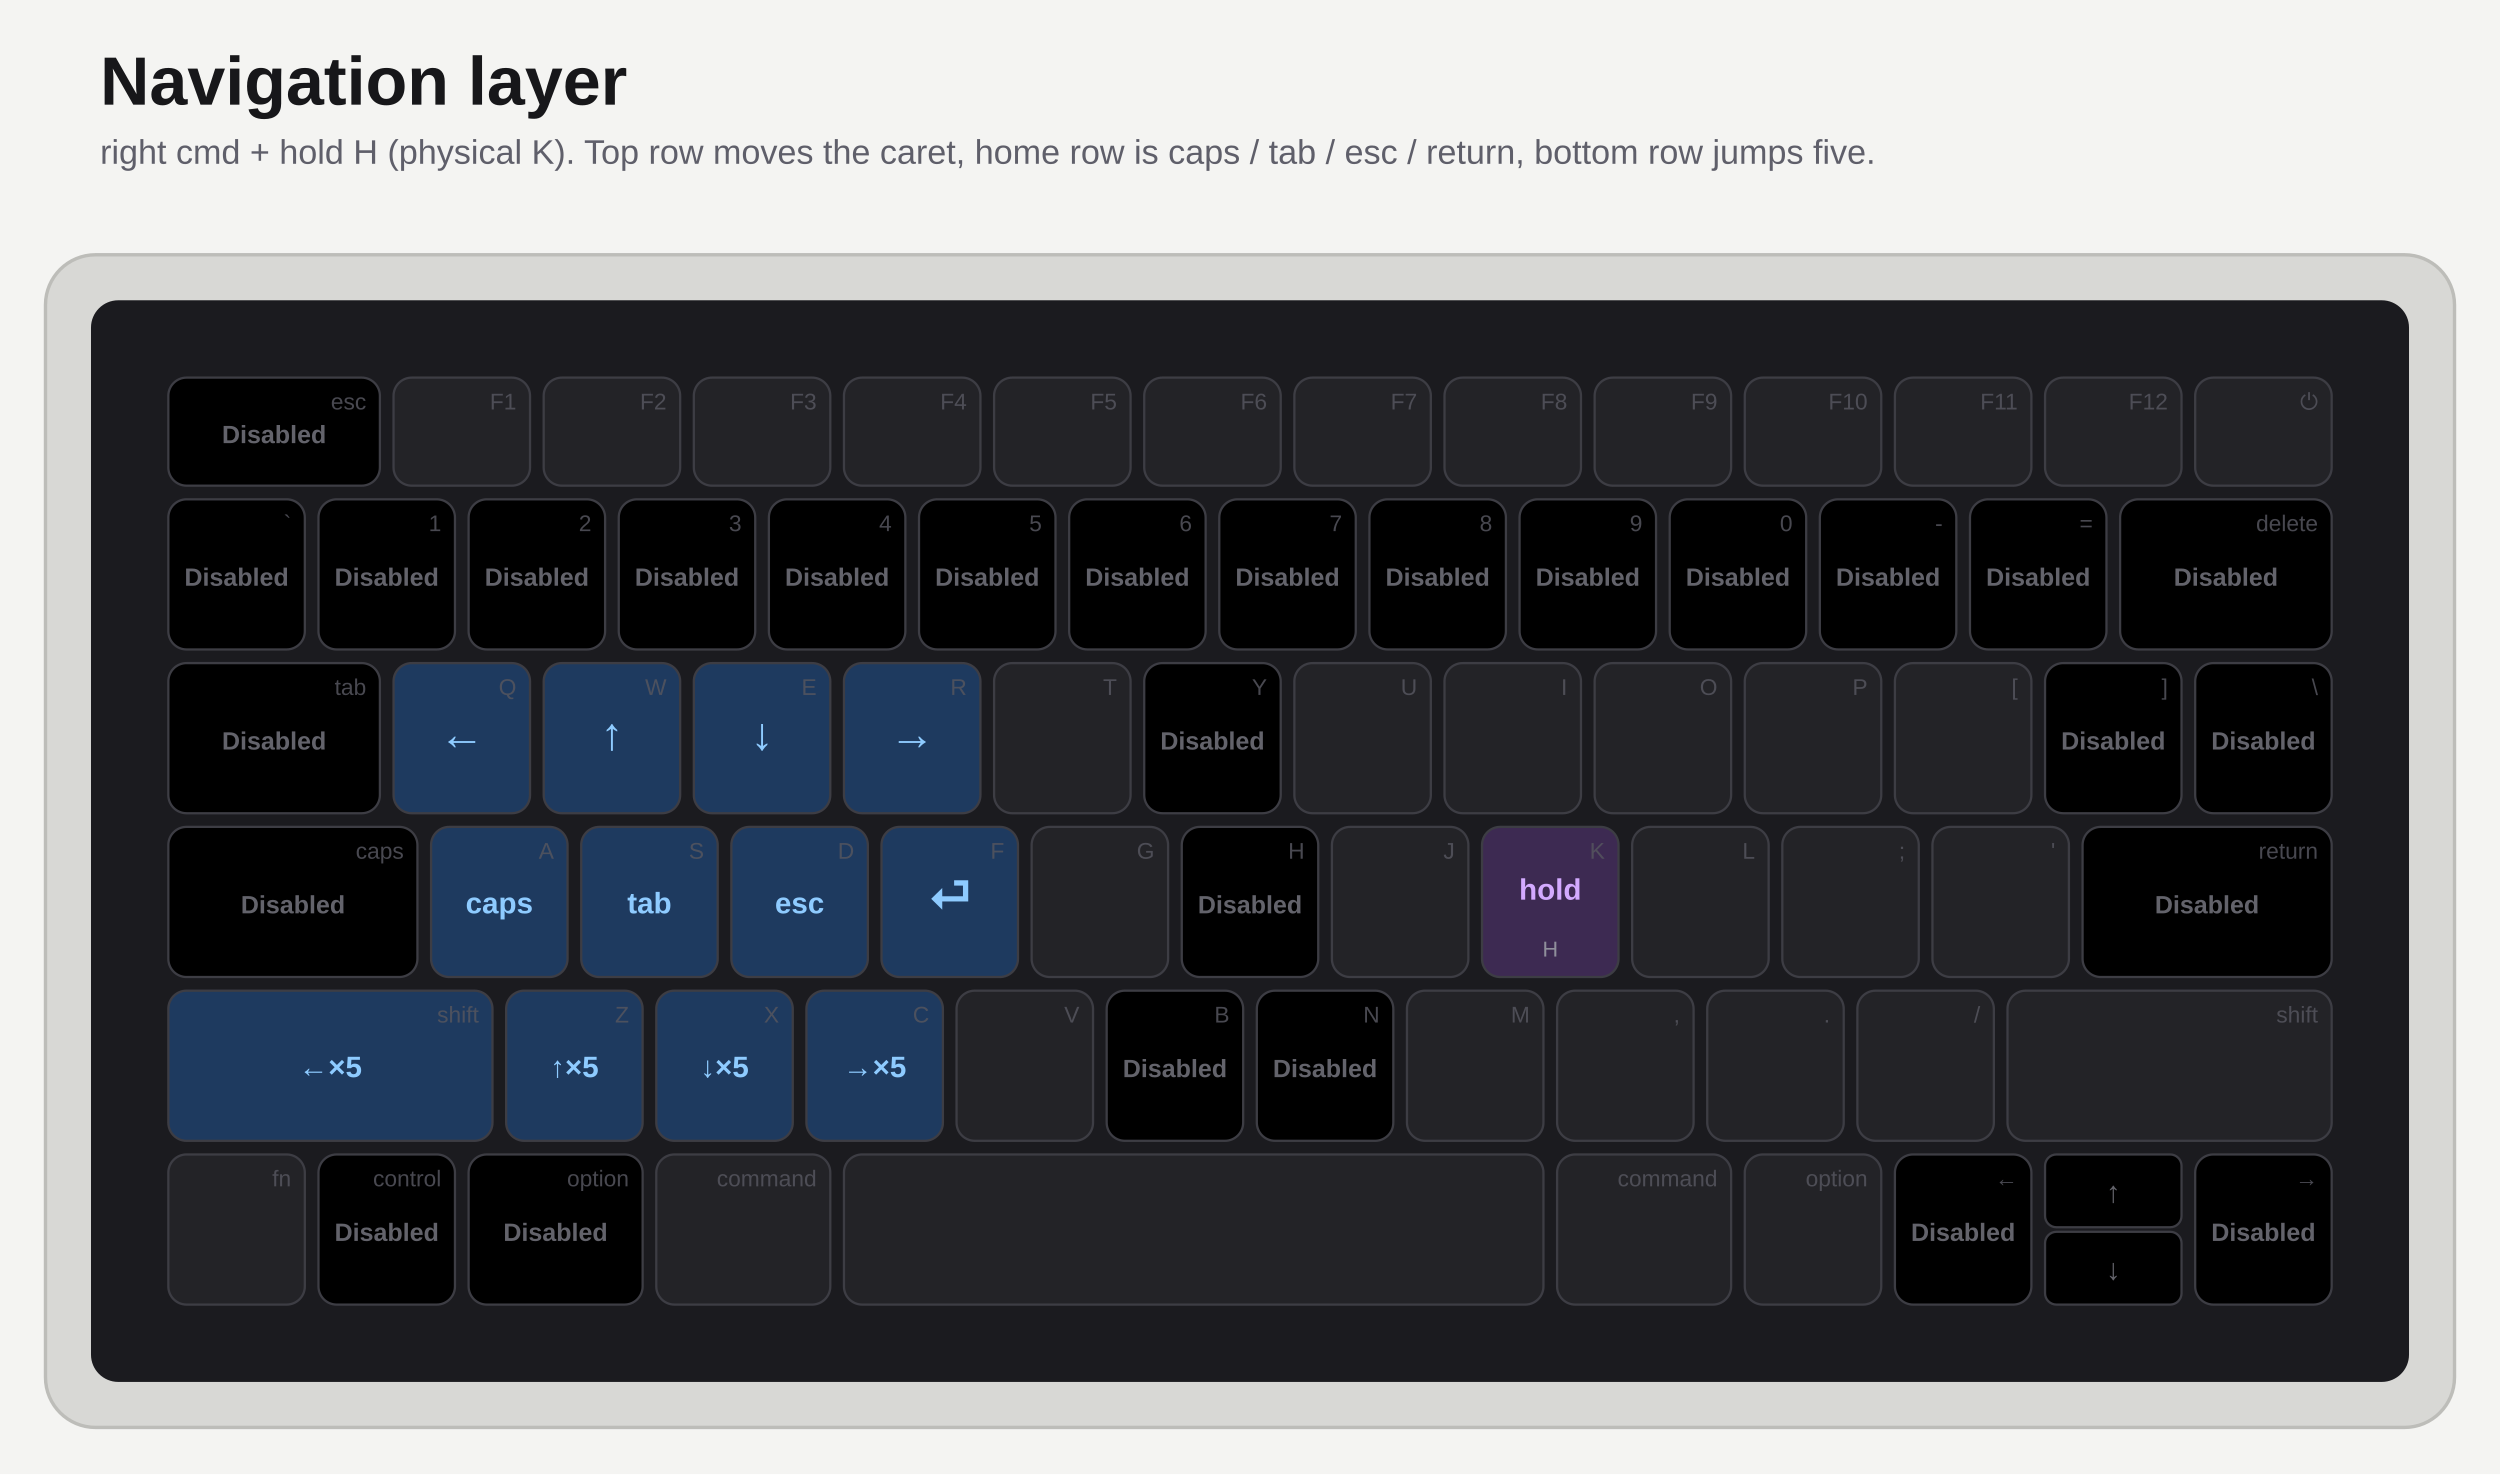
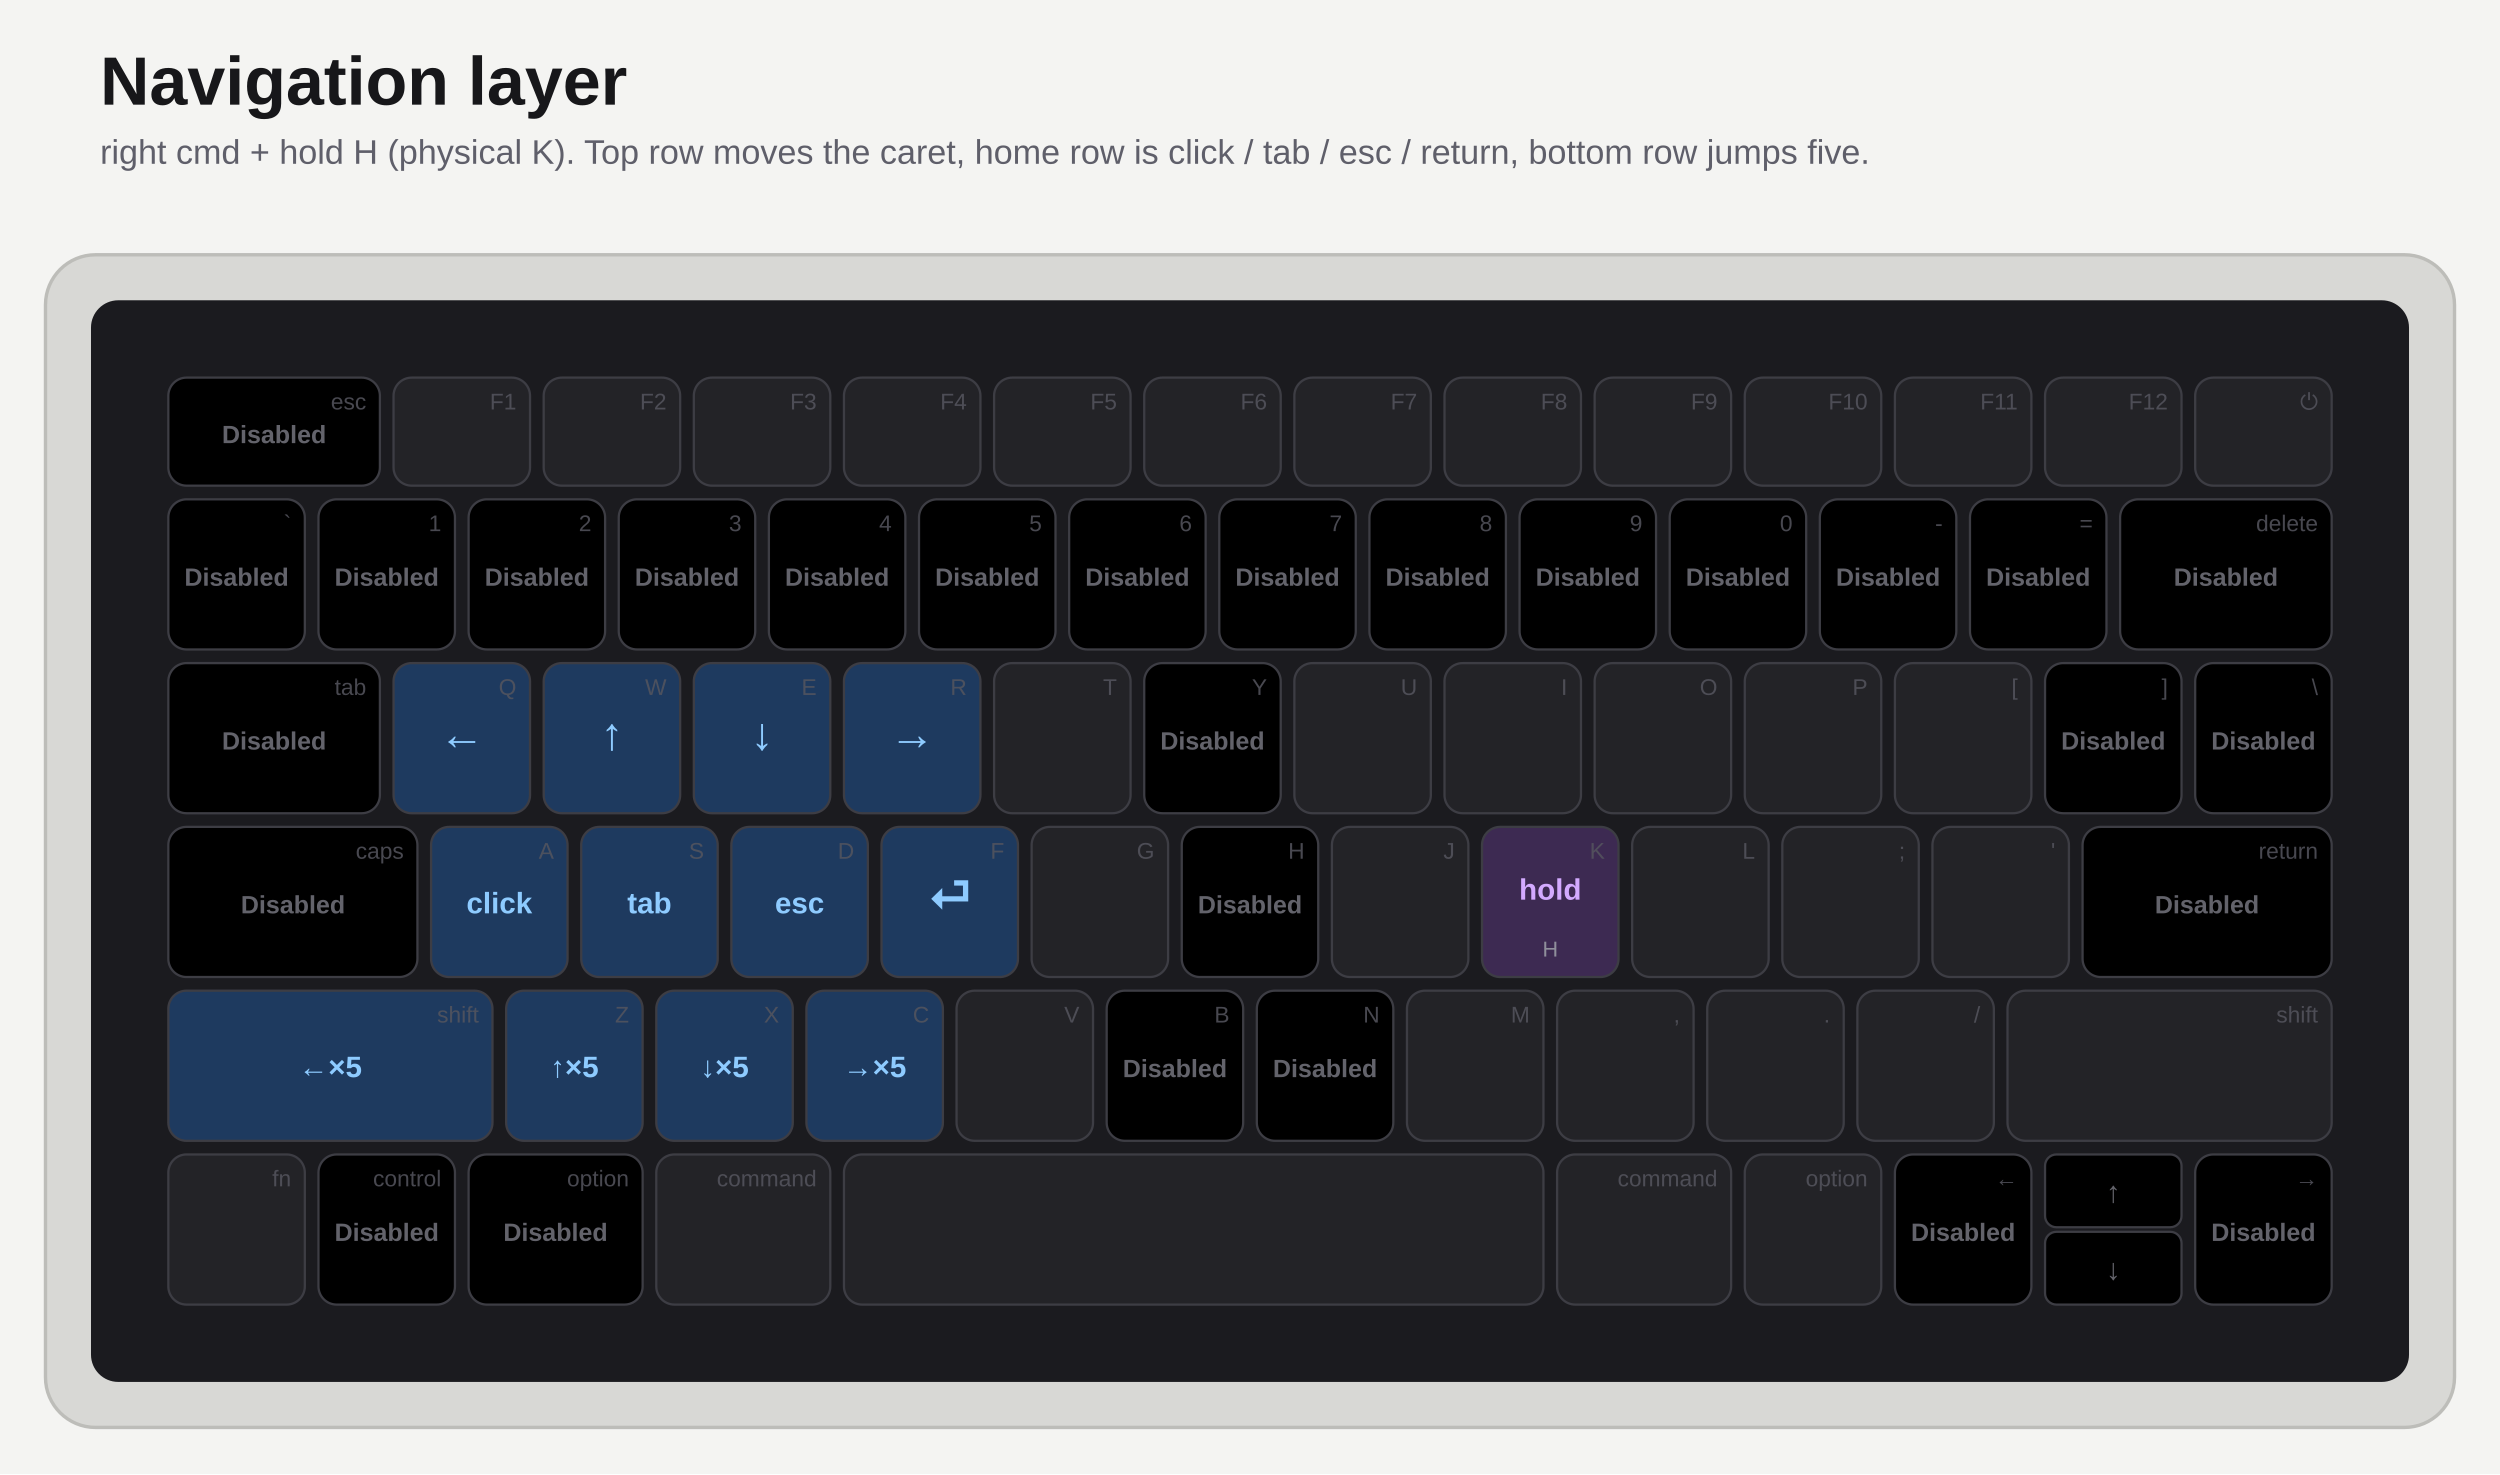
<svg xmlns="http://www.w3.org/2000/svg" width="1099" height="648" viewBox="0 0 1099 648" role="img" aria-label="Navigation layer layer of the splitmac">
  <rect width="1099" height="648" fill="#f4f4f2" />
  <text x="44.0" y="46.0" fill="#17171a" font-size="30" font-weight="700" text-anchor="start" opacity="1.0" font-family="-apple-system, BlinkMacSystemFont, 'SF Pro Text', 'Helvetica Neue', Arial, sans-serif">Navigation layer</text>
-   <text x="44.0" y="72.0" fill="#5f5f6a" font-size="15" font-weight="400" text-anchor="start" opacity="1.0" font-family="-apple-system, BlinkMacSystemFont, 'SF Pro Text', 'Helvetica Neue', Arial, sans-serif">right cmd + hold H (physical K). Top row moves the caret, home row is caps / tab / esc / return, bottom row jumps five.</text>
+   <text x="44.0" y="72.0" fill="#5f5f6a" font-size="15" font-weight="400" text-anchor="start" opacity="1.0" font-family="-apple-system, BlinkMacSystemFont, 'SF Pro Text', 'Helvetica Neue', Arial, sans-serif">right cmd + hold H (physical K). Top row moves the caret, home row is click / tab / esc / return, bottom row jumps five.</text>
  <rect x="20.0" y="112.0" width="1059.0" height="515.5" rx="22" fill="#d8d8d5" stroke="#bdbdb9" stroke-width="1.5" />
  <rect x="40.0" y="132.0" width="1019.0" height="475.5" rx="12" fill="#1b1b1f" />
  <rect x="74.0" y="166.0" width="93.0" height="47.5" rx="8" fill="#000000" stroke="#3d3d44" stroke-width="1" />
  <text x="161.0" y="180.0" fill="#55555e" font-size="10" font-weight="500" text-anchor="end" opacity="0.85" font-family="-apple-system, BlinkMacSystemFont, 'SF Pro Text', 'Helvetica Neue', Arial, sans-serif">esc</text>
  <text x="120.5" y="194.8" fill="#63636b" font-size="11" font-weight="600" text-anchor="middle" opacity="1.0" font-family="-apple-system, BlinkMacSystemFont, 'SF Pro Text', 'Helvetica Neue', Arial, sans-serif">Disabled</text>
  <rect x="173.0" y="166.0" width="60.0" height="47.5" rx="8" fill="#232327" stroke="#3d3d44" stroke-width="1" />
  <text x="227.0" y="180.0" fill="#55555e" font-size="10" font-weight="500" text-anchor="end" opacity="0.85" font-family="-apple-system, BlinkMacSystemFont, 'SF Pro Text', 'Helvetica Neue', Arial, sans-serif">F1</text>
  <rect x="239.0" y="166.0" width="60.0" height="47.5" rx="8" fill="#232327" stroke="#3d3d44" stroke-width="1" />
  <text x="293.0" y="180.0" fill="#55555e" font-size="10" font-weight="500" text-anchor="end" opacity="0.85" font-family="-apple-system, BlinkMacSystemFont, 'SF Pro Text', 'Helvetica Neue', Arial, sans-serif">F2</text>
  <rect x="305.0" y="166.0" width="60.0" height="47.5" rx="8" fill="#232327" stroke="#3d3d44" stroke-width="1" />
  <text x="359.0" y="180.0" fill="#55555e" font-size="10" font-weight="500" text-anchor="end" opacity="0.85" font-family="-apple-system, BlinkMacSystemFont, 'SF Pro Text', 'Helvetica Neue', Arial, sans-serif">F3</text>
  <rect x="371.0" y="166.0" width="60.0" height="47.5" rx="8" fill="#232327" stroke="#3d3d44" stroke-width="1" />
  <text x="425.0" y="180.0" fill="#55555e" font-size="10" font-weight="500" text-anchor="end" opacity="0.85" font-family="-apple-system, BlinkMacSystemFont, 'SF Pro Text', 'Helvetica Neue', Arial, sans-serif">F4</text>
  <rect x="437.0" y="166.0" width="60.0" height="47.5" rx="8" fill="#232327" stroke="#3d3d44" stroke-width="1" />
  <text x="491.0" y="180.0" fill="#55555e" font-size="10" font-weight="500" text-anchor="end" opacity="0.85" font-family="-apple-system, BlinkMacSystemFont, 'SF Pro Text', 'Helvetica Neue', Arial, sans-serif">F5</text>
  <rect x="503.0" y="166.0" width="60.0" height="47.5" rx="8" fill="#232327" stroke="#3d3d44" stroke-width="1" />
  <text x="557.0" y="180.0" fill="#55555e" font-size="10" font-weight="500" text-anchor="end" opacity="0.85" font-family="-apple-system, BlinkMacSystemFont, 'SF Pro Text', 'Helvetica Neue', Arial, sans-serif">F6</text>
  <rect x="569.0" y="166.0" width="60.0" height="47.5" rx="8" fill="#232327" stroke="#3d3d44" stroke-width="1" />
  <text x="623.0" y="180.0" fill="#55555e" font-size="10" font-weight="500" text-anchor="end" opacity="0.85" font-family="-apple-system, BlinkMacSystemFont, 'SF Pro Text', 'Helvetica Neue', Arial, sans-serif">F7</text>
  <rect x="635.0" y="166.0" width="60.0" height="47.5" rx="8" fill="#232327" stroke="#3d3d44" stroke-width="1" />
  <text x="689.0" y="180.0" fill="#55555e" font-size="10" font-weight="500" text-anchor="end" opacity="0.85" font-family="-apple-system, BlinkMacSystemFont, 'SF Pro Text', 'Helvetica Neue', Arial, sans-serif">F8</text>
  <rect x="701.0" y="166.0" width="60.0" height="47.5" rx="8" fill="#232327" stroke="#3d3d44" stroke-width="1" />
  <text x="755.0" y="180.0" fill="#55555e" font-size="10" font-weight="500" text-anchor="end" opacity="0.85" font-family="-apple-system, BlinkMacSystemFont, 'SF Pro Text', 'Helvetica Neue', Arial, sans-serif">F9</text>
  <rect x="767.0" y="166.0" width="60.0" height="47.5" rx="8" fill="#232327" stroke="#3d3d44" stroke-width="1" />
  <text x="821.0" y="180.0" fill="#55555e" font-size="10" font-weight="500" text-anchor="end" opacity="0.85" font-family="-apple-system, BlinkMacSystemFont, 'SF Pro Text', 'Helvetica Neue', Arial, sans-serif">F10</text>
  <rect x="833.0" y="166.0" width="60.0" height="47.5" rx="8" fill="#232327" stroke="#3d3d44" stroke-width="1" />
  <text x="887.0" y="180.0" fill="#55555e" font-size="10" font-weight="500" text-anchor="end" opacity="0.85" font-family="-apple-system, BlinkMacSystemFont, 'SF Pro Text', 'Helvetica Neue', Arial, sans-serif">F11</text>
  <rect x="899.0" y="166.0" width="60.0" height="47.5" rx="8" fill="#232327" stroke="#3d3d44" stroke-width="1" />
  <text x="953.0" y="180.0" fill="#55555e" font-size="10" font-weight="500" text-anchor="end" opacity="0.85" font-family="-apple-system, BlinkMacSystemFont, 'SF Pro Text', 'Helvetica Neue', Arial, sans-serif">F12</text>
  <rect x="965.0" y="166.0" width="60.0" height="47.5" rx="8" fill="#232327" stroke="#3d3d44" stroke-width="1" />
  <text x="1019.0" y="180.0" fill="#55555e" font-size="10" font-weight="500" text-anchor="end" opacity="0.85" font-family="-apple-system, BlinkMacSystemFont, 'SF Pro Text', 'Helvetica Neue', Arial, sans-serif">⏻</text>
  <rect x="74.0" y="219.5" width="60.0" height="66.0" rx="8" fill="#000000" stroke="#3d3d44" stroke-width="1" />
  <text x="128.0" y="233.5" fill="#55555e" font-size="10" font-weight="500" text-anchor="end" opacity="0.85" font-family="-apple-system, BlinkMacSystemFont, 'SF Pro Text', 'Helvetica Neue', Arial, sans-serif">`</text>
  <text x="104.0" y="257.5" fill="#63636b" font-size="11" font-weight="600" text-anchor="middle" opacity="1.0" font-family="-apple-system, BlinkMacSystemFont, 'SF Pro Text', 'Helvetica Neue', Arial, sans-serif">Disabled</text>
  <rect x="140.0" y="219.5" width="60.0" height="66.0" rx="8" fill="#000000" stroke="#3d3d44" stroke-width="1" />
  <text x="194.0" y="233.5" fill="#55555e" font-size="10" font-weight="500" text-anchor="end" opacity="0.85" font-family="-apple-system, BlinkMacSystemFont, 'SF Pro Text', 'Helvetica Neue', Arial, sans-serif">1</text>
  <text x="170.0" y="257.5" fill="#63636b" font-size="11" font-weight="600" text-anchor="middle" opacity="1.0" font-family="-apple-system, BlinkMacSystemFont, 'SF Pro Text', 'Helvetica Neue', Arial, sans-serif">Disabled</text>
  <rect x="206.0" y="219.5" width="60.0" height="66.0" rx="8" fill="#000000" stroke="#3d3d44" stroke-width="1" />
  <text x="260.0" y="233.5" fill="#55555e" font-size="10" font-weight="500" text-anchor="end" opacity="0.85" font-family="-apple-system, BlinkMacSystemFont, 'SF Pro Text', 'Helvetica Neue', Arial, sans-serif">2</text>
  <text x="236.0" y="257.5" fill="#63636b" font-size="11" font-weight="600" text-anchor="middle" opacity="1.0" font-family="-apple-system, BlinkMacSystemFont, 'SF Pro Text', 'Helvetica Neue', Arial, sans-serif">Disabled</text>
  <rect x="272.0" y="219.5" width="60.0" height="66.0" rx="8" fill="#000000" stroke="#3d3d44" stroke-width="1" />
  <text x="326.0" y="233.5" fill="#55555e" font-size="10" font-weight="500" text-anchor="end" opacity="0.85" font-family="-apple-system, BlinkMacSystemFont, 'SF Pro Text', 'Helvetica Neue', Arial, sans-serif">3</text>
  <text x="302.0" y="257.5" fill="#63636b" font-size="11" font-weight="600" text-anchor="middle" opacity="1.0" font-family="-apple-system, BlinkMacSystemFont, 'SF Pro Text', 'Helvetica Neue', Arial, sans-serif">Disabled</text>
  <rect x="338.0" y="219.5" width="60.0" height="66.0" rx="8" fill="#000000" stroke="#3d3d44" stroke-width="1" />
  <text x="392.0" y="233.5" fill="#55555e" font-size="10" font-weight="500" text-anchor="end" opacity="0.85" font-family="-apple-system, BlinkMacSystemFont, 'SF Pro Text', 'Helvetica Neue', Arial, sans-serif">4</text>
  <text x="368.0" y="257.5" fill="#63636b" font-size="11" font-weight="600" text-anchor="middle" opacity="1.0" font-family="-apple-system, BlinkMacSystemFont, 'SF Pro Text', 'Helvetica Neue', Arial, sans-serif">Disabled</text>
  <rect x="404.0" y="219.5" width="60.0" height="66.0" rx="8" fill="#000000" stroke="#3d3d44" stroke-width="1" />
  <text x="458.0" y="233.5" fill="#55555e" font-size="10" font-weight="500" text-anchor="end" opacity="0.85" font-family="-apple-system, BlinkMacSystemFont, 'SF Pro Text', 'Helvetica Neue', Arial, sans-serif">5</text>
  <text x="434.0" y="257.5" fill="#63636b" font-size="11" font-weight="600" text-anchor="middle" opacity="1.0" font-family="-apple-system, BlinkMacSystemFont, 'SF Pro Text', 'Helvetica Neue', Arial, sans-serif">Disabled</text>
  <rect x="470.0" y="219.5" width="60.0" height="66.0" rx="8" fill="#000000" stroke="#3d3d44" stroke-width="1" />
  <text x="524.0" y="233.5" fill="#55555e" font-size="10" font-weight="500" text-anchor="end" opacity="0.85" font-family="-apple-system, BlinkMacSystemFont, 'SF Pro Text', 'Helvetica Neue', Arial, sans-serif">6</text>
  <text x="500.0" y="257.5" fill="#63636b" font-size="11" font-weight="600" text-anchor="middle" opacity="1.0" font-family="-apple-system, BlinkMacSystemFont, 'SF Pro Text', 'Helvetica Neue', Arial, sans-serif">Disabled</text>
  <rect x="536.0" y="219.5" width="60.0" height="66.0" rx="8" fill="#000000" stroke="#3d3d44" stroke-width="1" />
  <text x="590.0" y="233.5" fill="#55555e" font-size="10" font-weight="500" text-anchor="end" opacity="0.85" font-family="-apple-system, BlinkMacSystemFont, 'SF Pro Text', 'Helvetica Neue', Arial, sans-serif">7</text>
  <text x="566.0" y="257.5" fill="#63636b" font-size="11" font-weight="600" text-anchor="middle" opacity="1.0" font-family="-apple-system, BlinkMacSystemFont, 'SF Pro Text', 'Helvetica Neue', Arial, sans-serif">Disabled</text>
  <rect x="602.0" y="219.5" width="60.0" height="66.0" rx="8" fill="#000000" stroke="#3d3d44" stroke-width="1" />
  <text x="656.0" y="233.5" fill="#55555e" font-size="10" font-weight="500" text-anchor="end" opacity="0.85" font-family="-apple-system, BlinkMacSystemFont, 'SF Pro Text', 'Helvetica Neue', Arial, sans-serif">8</text>
  <text x="632.0" y="257.5" fill="#63636b" font-size="11" font-weight="600" text-anchor="middle" opacity="1.0" font-family="-apple-system, BlinkMacSystemFont, 'SF Pro Text', 'Helvetica Neue', Arial, sans-serif">Disabled</text>
  <rect x="668.0" y="219.5" width="60.0" height="66.0" rx="8" fill="#000000" stroke="#3d3d44" stroke-width="1" />
  <text x="722.0" y="233.5" fill="#55555e" font-size="10" font-weight="500" text-anchor="end" opacity="0.85" font-family="-apple-system, BlinkMacSystemFont, 'SF Pro Text', 'Helvetica Neue', Arial, sans-serif">9</text>
  <text x="698.0" y="257.5" fill="#63636b" font-size="11" font-weight="600" text-anchor="middle" opacity="1.0" font-family="-apple-system, BlinkMacSystemFont, 'SF Pro Text', 'Helvetica Neue', Arial, sans-serif">Disabled</text>
  <rect x="734.0" y="219.5" width="60.0" height="66.0" rx="8" fill="#000000" stroke="#3d3d44" stroke-width="1" />
  <text x="788.0" y="233.5" fill="#55555e" font-size="10" font-weight="500" text-anchor="end" opacity="0.85" font-family="-apple-system, BlinkMacSystemFont, 'SF Pro Text', 'Helvetica Neue', Arial, sans-serif">0</text>
  <text x="764.0" y="257.5" fill="#63636b" font-size="11" font-weight="600" text-anchor="middle" opacity="1.0" font-family="-apple-system, BlinkMacSystemFont, 'SF Pro Text', 'Helvetica Neue', Arial, sans-serif">Disabled</text>
  <rect x="800.0" y="219.5" width="60.0" height="66.0" rx="8" fill="#000000" stroke="#3d3d44" stroke-width="1" />
  <text x="854.0" y="233.5" fill="#55555e" font-size="10" font-weight="500" text-anchor="end" opacity="0.85" font-family="-apple-system, BlinkMacSystemFont, 'SF Pro Text', 'Helvetica Neue', Arial, sans-serif">-</text>
  <text x="830.0" y="257.5" fill="#63636b" font-size="11" font-weight="600" text-anchor="middle" opacity="1.0" font-family="-apple-system, BlinkMacSystemFont, 'SF Pro Text', 'Helvetica Neue', Arial, sans-serif">Disabled</text>
  <rect x="866.0" y="219.5" width="60.0" height="66.0" rx="8" fill="#000000" stroke="#3d3d44" stroke-width="1" />
  <text x="920.0" y="233.5" fill="#55555e" font-size="10" font-weight="500" text-anchor="end" opacity="0.85" font-family="-apple-system, BlinkMacSystemFont, 'SF Pro Text', 'Helvetica Neue', Arial, sans-serif">=</text>
  <text x="896.0" y="257.5" fill="#63636b" font-size="11" font-weight="600" text-anchor="middle" opacity="1.0" font-family="-apple-system, BlinkMacSystemFont, 'SF Pro Text', 'Helvetica Neue', Arial, sans-serif">Disabled</text>
  <rect x="932.0" y="219.5" width="93.0" height="66.0" rx="8" fill="#000000" stroke="#3d3d44" stroke-width="1" />
  <text x="1019.0" y="233.5" fill="#55555e" font-size="10" font-weight="500" text-anchor="end" opacity="0.85" font-family="-apple-system, BlinkMacSystemFont, 'SF Pro Text', 'Helvetica Neue', Arial, sans-serif">delete</text>
  <text x="978.5" y="257.5" fill="#63636b" font-size="11" font-weight="600" text-anchor="middle" opacity="1.0" font-family="-apple-system, BlinkMacSystemFont, 'SF Pro Text', 'Helvetica Neue', Arial, sans-serif">Disabled</text>
  <rect x="74.0" y="291.5" width="93.0" height="66.0" rx="8" fill="#000000" stroke="#3d3d44" stroke-width="1" />
  <text x="161.0" y="305.5" fill="#55555e" font-size="10" font-weight="500" text-anchor="end" opacity="0.85" font-family="-apple-system, BlinkMacSystemFont, 'SF Pro Text', 'Helvetica Neue', Arial, sans-serif">tab</text>
  <text x="120.5" y="329.5" fill="#63636b" font-size="11" font-weight="600" text-anchor="middle" opacity="1.0" font-family="-apple-system, BlinkMacSystemFont, 'SF Pro Text', 'Helvetica Neue', Arial, sans-serif">Disabled</text>
  <rect x="173.0" y="291.5" width="60.0" height="66.0" rx="8" fill="#1e3a5f" stroke="#3d3d44" stroke-width="1" />
  <text x="227.0" y="305.5" fill="#55555e" font-size="10" font-weight="500" text-anchor="end" opacity="0.85" font-family="-apple-system, BlinkMacSystemFont, 'SF Pro Text', 'Helvetica Neue', Arial, sans-serif">Q</text>
  <text x="203.0" y="329.5" fill="#8ecbff" font-size="20" font-weight="700" text-anchor="middle" opacity="1.0" font-family="-apple-system, BlinkMacSystemFont, 'SF Pro Text', 'Helvetica Neue', Arial, sans-serif">←</text>
  <rect x="239.0" y="291.5" width="60.0" height="66.0" rx="8" fill="#1e3a5f" stroke="#3d3d44" stroke-width="1" />
  <text x="293.0" y="305.5" fill="#55555e" font-size="10" font-weight="500" text-anchor="end" opacity="0.85" font-family="-apple-system, BlinkMacSystemFont, 'SF Pro Text', 'Helvetica Neue', Arial, sans-serif">W</text>
  <text x="269.0" y="329.5" fill="#8ecbff" font-size="20" font-weight="700" text-anchor="middle" opacity="1.0" font-family="-apple-system, BlinkMacSystemFont, 'SF Pro Text', 'Helvetica Neue', Arial, sans-serif">↑</text>
  <rect x="305.0" y="291.5" width="60.0" height="66.0" rx="8" fill="#1e3a5f" stroke="#3d3d44" stroke-width="1" />
  <text x="359.0" y="305.5" fill="#55555e" font-size="10" font-weight="500" text-anchor="end" opacity="0.85" font-family="-apple-system, BlinkMacSystemFont, 'SF Pro Text', 'Helvetica Neue', Arial, sans-serif">E</text>
  <text x="335.0" y="329.5" fill="#8ecbff" font-size="20" font-weight="700" text-anchor="middle" opacity="1.0" font-family="-apple-system, BlinkMacSystemFont, 'SF Pro Text', 'Helvetica Neue', Arial, sans-serif">↓</text>
  <rect x="371.0" y="291.5" width="60.0" height="66.0" rx="8" fill="#1e3a5f" stroke="#3d3d44" stroke-width="1" />
  <text x="425.0" y="305.5" fill="#55555e" font-size="10" font-weight="500" text-anchor="end" opacity="0.85" font-family="-apple-system, BlinkMacSystemFont, 'SF Pro Text', 'Helvetica Neue', Arial, sans-serif">R</text>
  <text x="401.0" y="329.5" fill="#8ecbff" font-size="20" font-weight="700" text-anchor="middle" opacity="1.0" font-family="-apple-system, BlinkMacSystemFont, 'SF Pro Text', 'Helvetica Neue', Arial, sans-serif">→</text>
  <rect x="437.0" y="291.5" width="60.0" height="66.0" rx="8" fill="#232327" stroke="#3d3d44" stroke-width="1" />
  <text x="491.0" y="305.5" fill="#55555e" font-size="10" font-weight="500" text-anchor="end" opacity="0.85" font-family="-apple-system, BlinkMacSystemFont, 'SF Pro Text', 'Helvetica Neue', Arial, sans-serif">T</text>
  <rect x="503.0" y="291.5" width="60.0" height="66.0" rx="8" fill="#000000" stroke="#3d3d44" stroke-width="1" />
  <text x="557.0" y="305.5" fill="#55555e" font-size="10" font-weight="500" text-anchor="end" opacity="0.85" font-family="-apple-system, BlinkMacSystemFont, 'SF Pro Text', 'Helvetica Neue', Arial, sans-serif">Y</text>
  <text x="533.0" y="329.5" fill="#63636b" font-size="11" font-weight="600" text-anchor="middle" opacity="1.0" font-family="-apple-system, BlinkMacSystemFont, 'SF Pro Text', 'Helvetica Neue', Arial, sans-serif">Disabled</text>
  <rect x="569.0" y="291.5" width="60.0" height="66.0" rx="8" fill="#232327" stroke="#3d3d44" stroke-width="1" />
  <text x="623.0" y="305.5" fill="#55555e" font-size="10" font-weight="500" text-anchor="end" opacity="0.85" font-family="-apple-system, BlinkMacSystemFont, 'SF Pro Text', 'Helvetica Neue', Arial, sans-serif">U</text>
  <rect x="635.0" y="291.5" width="60.0" height="66.0" rx="8" fill="#232327" stroke="#3d3d44" stroke-width="1" />
  <text x="689.0" y="305.5" fill="#55555e" font-size="10" font-weight="500" text-anchor="end" opacity="0.85" font-family="-apple-system, BlinkMacSystemFont, 'SF Pro Text', 'Helvetica Neue', Arial, sans-serif">I</text>
  <rect x="701.0" y="291.5" width="60.0" height="66.0" rx="8" fill="#232327" stroke="#3d3d44" stroke-width="1" />
  <text x="755.0" y="305.5" fill="#55555e" font-size="10" font-weight="500" text-anchor="end" opacity="0.85" font-family="-apple-system, BlinkMacSystemFont, 'SF Pro Text', 'Helvetica Neue', Arial, sans-serif">O</text>
  <rect x="767.0" y="291.5" width="60.0" height="66.0" rx="8" fill="#232327" stroke="#3d3d44" stroke-width="1" />
  <text x="821.0" y="305.5" fill="#55555e" font-size="10" font-weight="500" text-anchor="end" opacity="0.85" font-family="-apple-system, BlinkMacSystemFont, 'SF Pro Text', 'Helvetica Neue', Arial, sans-serif">P</text>
  <rect x="833.0" y="291.5" width="60.0" height="66.0" rx="8" fill="#232327" stroke="#3d3d44" stroke-width="1" />
  <text x="887.0" y="305.5" fill="#55555e" font-size="10" font-weight="500" text-anchor="end" opacity="0.85" font-family="-apple-system, BlinkMacSystemFont, 'SF Pro Text', 'Helvetica Neue', Arial, sans-serif">[</text>
  <rect x="899.0" y="291.5" width="60.0" height="66.0" rx="8" fill="#000000" stroke="#3d3d44" stroke-width="1" />
  <text x="953.0" y="305.5" fill="#55555e" font-size="10" font-weight="500" text-anchor="end" opacity="0.85" font-family="-apple-system, BlinkMacSystemFont, 'SF Pro Text', 'Helvetica Neue', Arial, sans-serif">]</text>
  <text x="929.0" y="329.5" fill="#63636b" font-size="11" font-weight="600" text-anchor="middle" opacity="1.0" font-family="-apple-system, BlinkMacSystemFont, 'SF Pro Text', 'Helvetica Neue', Arial, sans-serif">Disabled</text>
  <rect x="965.0" y="291.5" width="60.0" height="66.0" rx="8" fill="#000000" stroke="#3d3d44" stroke-width="1" />
  <text x="1019.0" y="305.5" fill="#55555e" font-size="10" font-weight="500" text-anchor="end" opacity="0.85" font-family="-apple-system, BlinkMacSystemFont, 'SF Pro Text', 'Helvetica Neue', Arial, sans-serif">\</text>
  <text x="995.0" y="329.5" fill="#63636b" font-size="11" font-weight="600" text-anchor="middle" opacity="1.0" font-family="-apple-system, BlinkMacSystemFont, 'SF Pro Text', 'Helvetica Neue', Arial, sans-serif">Disabled</text>
  <rect x="74.0" y="363.5" width="109.5" height="66.0" rx="8" fill="#000000" stroke="#3d3d44" stroke-width="1" />
  <text x="177.5" y="377.5" fill="#55555e" font-size="10" font-weight="500" text-anchor="end" opacity="0.85" font-family="-apple-system, BlinkMacSystemFont, 'SF Pro Text', 'Helvetica Neue', Arial, sans-serif">caps</text>
  <text x="128.8" y="401.5" fill="#63636b" font-size="11" font-weight="600" text-anchor="middle" opacity="1.0" font-family="-apple-system, BlinkMacSystemFont, 'SF Pro Text', 'Helvetica Neue', Arial, sans-serif">Disabled</text>
  <rect x="189.5" y="363.5" width="60.0" height="66.0" rx="8" fill="#1e3a5f" stroke="#3d3d44" stroke-width="1" />
  <text x="243.5" y="377.5" fill="#55555e" font-size="10" font-weight="500" text-anchor="end" opacity="0.85" font-family="-apple-system, BlinkMacSystemFont, 'SF Pro Text', 'Helvetica Neue', Arial, sans-serif">A</text>
-   <text x="219.5" y="401.5" fill="#8ecbff" font-size="13" font-weight="600" text-anchor="middle" opacity="1.0" font-family="-apple-system, BlinkMacSystemFont, 'SF Pro Text', 'Helvetica Neue', Arial, sans-serif">caps</text>
+   <text x="219.5" y="401.5" fill="#8ecbff" font-size="13" font-weight="600" text-anchor="middle" opacity="1.0" font-family="-apple-system, BlinkMacSystemFont, 'SF Pro Text', 'Helvetica Neue', Arial, sans-serif">click</text>
  <rect x="255.5" y="363.5" width="60.0" height="66.0" rx="8" fill="#1e3a5f" stroke="#3d3d44" stroke-width="1" />
  <text x="309.5" y="377.5" fill="#55555e" font-size="10" font-weight="500" text-anchor="end" opacity="0.85" font-family="-apple-system, BlinkMacSystemFont, 'SF Pro Text', 'Helvetica Neue', Arial, sans-serif">S</text>
  <text x="285.5" y="401.5" fill="#8ecbff" font-size="13" font-weight="600" text-anchor="middle" opacity="1.0" font-family="-apple-system, BlinkMacSystemFont, 'SF Pro Text', 'Helvetica Neue', Arial, sans-serif">tab</text>
  <rect x="321.5" y="363.5" width="60.0" height="66.0" rx="8" fill="#1e3a5f" stroke="#3d3d44" stroke-width="1" />
  <text x="375.5" y="377.5" fill="#55555e" font-size="10" font-weight="500" text-anchor="end" opacity="0.85" font-family="-apple-system, BlinkMacSystemFont, 'SF Pro Text', 'Helvetica Neue', Arial, sans-serif">D</text>
  <text x="351.5" y="401.5" fill="#8ecbff" font-size="13" font-weight="600" text-anchor="middle" opacity="1.0" font-family="-apple-system, BlinkMacSystemFont, 'SF Pro Text', 'Helvetica Neue', Arial, sans-serif">esc</text>
  <rect x="387.5" y="363.5" width="60.0" height="66.0" rx="8" fill="#1e3a5f" stroke="#3d3d44" stroke-width="1" />
  <text x="441.5" y="377.5" fill="#55555e" font-size="10" font-weight="500" text-anchor="end" opacity="0.85" font-family="-apple-system, BlinkMacSystemFont, 'SF Pro Text', 'Helvetica Neue', Arial, sans-serif">F</text>
  <text x="417.5" y="401.5" fill="#8ecbff" font-size="20" font-weight="700" text-anchor="middle" opacity="1.0" font-family="-apple-system, BlinkMacSystemFont, 'SF Pro Text', 'Helvetica Neue', Arial, sans-serif">⏎</text>
  <rect x="453.5" y="363.5" width="60.0" height="66.0" rx="8" fill="#232327" stroke="#3d3d44" stroke-width="1" />
  <text x="507.5" y="377.5" fill="#55555e" font-size="10" font-weight="500" text-anchor="end" opacity="0.85" font-family="-apple-system, BlinkMacSystemFont, 'SF Pro Text', 'Helvetica Neue', Arial, sans-serif">G</text>
  <rect x="519.5" y="363.5" width="60.0" height="66.0" rx="8" fill="#000000" stroke="#3d3d44" stroke-width="1" />
  <text x="573.5" y="377.5" fill="#55555e" font-size="10" font-weight="500" text-anchor="end" opacity="0.85" font-family="-apple-system, BlinkMacSystemFont, 'SF Pro Text', 'Helvetica Neue', Arial, sans-serif">H</text>
  <text x="549.5" y="401.5" fill="#63636b" font-size="11" font-weight="600" text-anchor="middle" opacity="1.0" font-family="-apple-system, BlinkMacSystemFont, 'SF Pro Text', 'Helvetica Neue', Arial, sans-serif">Disabled</text>
  <rect x="585.5" y="363.5" width="60.0" height="66.0" rx="8" fill="#232327" stroke="#3d3d44" stroke-width="1" />
  <text x="639.5" y="377.5" fill="#55555e" font-size="10" font-weight="500" text-anchor="end" opacity="0.85" font-family="-apple-system, BlinkMacSystemFont, 'SF Pro Text', 'Helvetica Neue', Arial, sans-serif">J</text>
  <rect x="651.5" y="363.5" width="60.0" height="66.0" rx="8" fill="#3d2a52" stroke="#3d3d44" stroke-width="1" />
  <text x="705.5" y="377.5" fill="#55555e" font-size="10" font-weight="500" text-anchor="end" opacity="0.85" font-family="-apple-system, BlinkMacSystemFont, 'SF Pro Text', 'Helvetica Neue', Arial, sans-serif">K</text>
  <text x="681.5" y="395.5" fill="#d3aaff" font-size="13" font-weight="600" text-anchor="middle" opacity="1.0" font-family="-apple-system, BlinkMacSystemFont, 'SF Pro Text', 'Helvetica Neue', Arial, sans-serif">hold</text>
  <text x="681.5" y="420.5" fill="#8f8f9b" font-size="9.5" font-weight="500" text-anchor="middle" opacity="1.0" font-family="-apple-system, BlinkMacSystemFont, 'SF Pro Text', 'Helvetica Neue', Arial, sans-serif">H</text>
  <rect x="717.5" y="363.5" width="60.0" height="66.0" rx="8" fill="#232327" stroke="#3d3d44" stroke-width="1" />
  <text x="771.5" y="377.5" fill="#55555e" font-size="10" font-weight="500" text-anchor="end" opacity="0.85" font-family="-apple-system, BlinkMacSystemFont, 'SF Pro Text', 'Helvetica Neue', Arial, sans-serif">L</text>
  <rect x="783.5" y="363.5" width="60.0" height="66.0" rx="8" fill="#232327" stroke="#3d3d44" stroke-width="1" />
  <text x="837.5" y="377.5" fill="#55555e" font-size="10" font-weight="500" text-anchor="end" opacity="0.85" font-family="-apple-system, BlinkMacSystemFont, 'SF Pro Text', 'Helvetica Neue', Arial, sans-serif">;</text>
  <rect x="849.5" y="363.5" width="60.0" height="66.0" rx="8" fill="#232327" stroke="#3d3d44" stroke-width="1" />
  <text x="903.5" y="377.5" fill="#55555e" font-size="10" font-weight="500" text-anchor="end" opacity="0.85" font-family="-apple-system, BlinkMacSystemFont, 'SF Pro Text', 'Helvetica Neue', Arial, sans-serif">'</text>
  <rect x="915.5" y="363.5" width="109.5" height="66.0" rx="8" fill="#000000" stroke="#3d3d44" stroke-width="1" />
  <text x="1019.0" y="377.5" fill="#55555e" font-size="10" font-weight="500" text-anchor="end" opacity="0.85" font-family="-apple-system, BlinkMacSystemFont, 'SF Pro Text', 'Helvetica Neue', Arial, sans-serif">return</text>
  <text x="970.2" y="401.5" fill="#63636b" font-size="11" font-weight="600" text-anchor="middle" opacity="1.0" font-family="-apple-system, BlinkMacSystemFont, 'SF Pro Text', 'Helvetica Neue', Arial, sans-serif">Disabled</text>
  <rect x="74.0" y="435.5" width="142.5" height="66.0" rx="8" fill="#1e3a5f" stroke="#3d3d44" stroke-width="1" />
  <text x="210.5" y="449.5" fill="#55555e" font-size="10" font-weight="500" text-anchor="end" opacity="0.85" font-family="-apple-system, BlinkMacSystemFont, 'SF Pro Text', 'Helvetica Neue', Arial, sans-serif">shift</text>
  <text x="145.2" y="473.5" fill="#8ecbff" font-size="13" font-weight="600" text-anchor="middle" opacity="1.0" font-family="-apple-system, BlinkMacSystemFont, 'SF Pro Text', 'Helvetica Neue', Arial, sans-serif">←×5</text>
  <rect x="222.5" y="435.5" width="60.0" height="66.0" rx="8" fill="#1e3a5f" stroke="#3d3d44" stroke-width="1" />
  <text x="276.5" y="449.5" fill="#55555e" font-size="10" font-weight="500" text-anchor="end" opacity="0.85" font-family="-apple-system, BlinkMacSystemFont, 'SF Pro Text', 'Helvetica Neue', Arial, sans-serif">Z</text>
  <text x="252.5" y="473.5" fill="#8ecbff" font-size="13" font-weight="600" text-anchor="middle" opacity="1.0" font-family="-apple-system, BlinkMacSystemFont, 'SF Pro Text', 'Helvetica Neue', Arial, sans-serif">↑×5</text>
  <rect x="288.5" y="435.5" width="60.0" height="66.0" rx="8" fill="#1e3a5f" stroke="#3d3d44" stroke-width="1" />
  <text x="342.5" y="449.5" fill="#55555e" font-size="10" font-weight="500" text-anchor="end" opacity="0.85" font-family="-apple-system, BlinkMacSystemFont, 'SF Pro Text', 'Helvetica Neue', Arial, sans-serif">X</text>
  <text x="318.5" y="473.5" fill="#8ecbff" font-size="13" font-weight="600" text-anchor="middle" opacity="1.0" font-family="-apple-system, BlinkMacSystemFont, 'SF Pro Text', 'Helvetica Neue', Arial, sans-serif">↓×5</text>
  <rect x="354.5" y="435.5" width="60.0" height="66.0" rx="8" fill="#1e3a5f" stroke="#3d3d44" stroke-width="1" />
  <text x="408.5" y="449.5" fill="#55555e" font-size="10" font-weight="500" text-anchor="end" opacity="0.85" font-family="-apple-system, BlinkMacSystemFont, 'SF Pro Text', 'Helvetica Neue', Arial, sans-serif">C</text>
  <text x="384.5" y="473.5" fill="#8ecbff" font-size="13" font-weight="600" text-anchor="middle" opacity="1.0" font-family="-apple-system, BlinkMacSystemFont, 'SF Pro Text', 'Helvetica Neue', Arial, sans-serif">→×5</text>
  <rect x="420.5" y="435.5" width="60.0" height="66.0" rx="8" fill="#232327" stroke="#3d3d44" stroke-width="1" />
  <text x="474.5" y="449.5" fill="#55555e" font-size="10" font-weight="500" text-anchor="end" opacity="0.85" font-family="-apple-system, BlinkMacSystemFont, 'SF Pro Text', 'Helvetica Neue', Arial, sans-serif">V</text>
  <rect x="486.5" y="435.5" width="60.0" height="66.0" rx="8" fill="#000000" stroke="#3d3d44" stroke-width="1" />
  <text x="540.5" y="449.5" fill="#55555e" font-size="10" font-weight="500" text-anchor="end" opacity="0.85" font-family="-apple-system, BlinkMacSystemFont, 'SF Pro Text', 'Helvetica Neue', Arial, sans-serif">B</text>
  <text x="516.5" y="473.5" fill="#63636b" font-size="11" font-weight="600" text-anchor="middle" opacity="1.0" font-family="-apple-system, BlinkMacSystemFont, 'SF Pro Text', 'Helvetica Neue', Arial, sans-serif">Disabled</text>
  <rect x="552.5" y="435.5" width="60.0" height="66.0" rx="8" fill="#000000" stroke="#3d3d44" stroke-width="1" />
  <text x="606.5" y="449.5" fill="#55555e" font-size="10" font-weight="500" text-anchor="end" opacity="0.85" font-family="-apple-system, BlinkMacSystemFont, 'SF Pro Text', 'Helvetica Neue', Arial, sans-serif">N</text>
  <text x="582.5" y="473.5" fill="#63636b" font-size="11" font-weight="600" text-anchor="middle" opacity="1.0" font-family="-apple-system, BlinkMacSystemFont, 'SF Pro Text', 'Helvetica Neue', Arial, sans-serif">Disabled</text>
  <rect x="618.5" y="435.5" width="60.0" height="66.0" rx="8" fill="#232327" stroke="#3d3d44" stroke-width="1" />
  <text x="672.5" y="449.5" fill="#55555e" font-size="10" font-weight="500" text-anchor="end" opacity="0.85" font-family="-apple-system, BlinkMacSystemFont, 'SF Pro Text', 'Helvetica Neue', Arial, sans-serif">M</text>
  <rect x="684.5" y="435.5" width="60.0" height="66.0" rx="8" fill="#232327" stroke="#3d3d44" stroke-width="1" />
  <text x="738.5" y="449.5" fill="#55555e" font-size="10" font-weight="500" text-anchor="end" opacity="0.85" font-family="-apple-system, BlinkMacSystemFont, 'SF Pro Text', 'Helvetica Neue', Arial, sans-serif">,</text>
  <rect x="750.5" y="435.5" width="60.0" height="66.0" rx="8" fill="#232327" stroke="#3d3d44" stroke-width="1" />
  <text x="804.5" y="449.5" fill="#55555e" font-size="10" font-weight="500" text-anchor="end" opacity="0.85" font-family="-apple-system, BlinkMacSystemFont, 'SF Pro Text', 'Helvetica Neue', Arial, sans-serif">.</text>
  <rect x="816.5" y="435.5" width="60.0" height="66.0" rx="8" fill="#232327" stroke="#3d3d44" stroke-width="1" />
  <text x="870.5" y="449.5" fill="#55555e" font-size="10" font-weight="500" text-anchor="end" opacity="0.85" font-family="-apple-system, BlinkMacSystemFont, 'SF Pro Text', 'Helvetica Neue', Arial, sans-serif">/</text>
  <rect x="882.5" y="435.5" width="142.5" height="66.0" rx="8" fill="#232327" stroke="#3d3d44" stroke-width="1" />
  <text x="1019.0" y="449.5" fill="#55555e" font-size="10" font-weight="500" text-anchor="end" opacity="0.85" font-family="-apple-system, BlinkMacSystemFont, 'SF Pro Text', 'Helvetica Neue', Arial, sans-serif">shift</text>
  <rect x="74.0" y="507.5" width="60.0" height="66.0" rx="8" fill="#232327" stroke="#3d3d44" stroke-width="1" />
  <text x="128.0" y="521.5" fill="#55555e" font-size="10" font-weight="500" text-anchor="end" opacity="0.85" font-family="-apple-system, BlinkMacSystemFont, 'SF Pro Text', 'Helvetica Neue', Arial, sans-serif">fn</text>
  <rect x="140.0" y="507.5" width="60.0" height="66.0" rx="8" fill="#000000" stroke="#3d3d44" stroke-width="1" />
  <text x="194.0" y="521.5" fill="#55555e" font-size="10" font-weight="500" text-anchor="end" opacity="0.85" font-family="-apple-system, BlinkMacSystemFont, 'SF Pro Text', 'Helvetica Neue', Arial, sans-serif">control</text>
  <text x="170.0" y="545.5" fill="#63636b" font-size="11" font-weight="600" text-anchor="middle" opacity="1.0" font-family="-apple-system, BlinkMacSystemFont, 'SF Pro Text', 'Helvetica Neue', Arial, sans-serif">Disabled</text>
  <rect x="206.0" y="507.5" width="76.5" height="66.0" rx="8" fill="#000000" stroke="#3d3d44" stroke-width="1" />
  <text x="276.5" y="521.5" fill="#55555e" font-size="10" font-weight="500" text-anchor="end" opacity="0.85" font-family="-apple-system, BlinkMacSystemFont, 'SF Pro Text', 'Helvetica Neue', Arial, sans-serif">option</text>
  <text x="244.2" y="545.5" fill="#63636b" font-size="11" font-weight="600" text-anchor="middle" opacity="1.0" font-family="-apple-system, BlinkMacSystemFont, 'SF Pro Text', 'Helvetica Neue', Arial, sans-serif">Disabled</text>
  <rect x="288.5" y="507.5" width="76.5" height="66.0" rx="8" fill="#232327" stroke="#3d3d44" stroke-width="1" />
  <text x="359.0" y="521.5" fill="#55555e" font-size="10" font-weight="500" text-anchor="end" opacity="0.85" font-family="-apple-system, BlinkMacSystemFont, 'SF Pro Text', 'Helvetica Neue', Arial, sans-serif">command</text>
  <rect x="371.0" y="507.5" width="307.5" height="66.0" rx="8" fill="#232327" stroke="#3d3d44" stroke-width="1" />
  <rect x="684.5" y="507.5" width="76.5" height="66.0" rx="8" fill="#232327" stroke="#3d3d44" stroke-width="1" />
  <text x="755.0" y="521.5" fill="#55555e" font-size="10" font-weight="500" text-anchor="end" opacity="0.85" font-family="-apple-system, BlinkMacSystemFont, 'SF Pro Text', 'Helvetica Neue', Arial, sans-serif">command</text>
  <rect x="767.0" y="507.5" width="60.0" height="66.0" rx="8" fill="#232327" stroke="#3d3d44" stroke-width="1" />
  <text x="821.0" y="521.5" fill="#55555e" font-size="10" font-weight="500" text-anchor="end" opacity="0.85" font-family="-apple-system, BlinkMacSystemFont, 'SF Pro Text', 'Helvetica Neue', Arial, sans-serif">option</text>
  <rect x="833.0" y="507.5" width="60.0" height="66.0" rx="8" fill="#000000" stroke="#3d3d44" stroke-width="1" />
  <text x="887.0" y="521.5" fill="#55555e" font-size="10" font-weight="500" text-anchor="end" opacity="0.85" font-family="-apple-system, BlinkMacSystemFont, 'SF Pro Text', 'Helvetica Neue', Arial, sans-serif">←</text>
  <text x="863.0" y="545.5" fill="#63636b" font-size="11" font-weight="600" text-anchor="middle" opacity="1.0" font-family="-apple-system, BlinkMacSystemFont, 'SF Pro Text', 'Helvetica Neue', Arial, sans-serif">Disabled</text>
  <rect x="899.0" y="507.5" width="60.0" height="32.0" rx="5" fill="#000000" stroke="#3d3d44" stroke-width="1" />
  <text x="929.0" y="528.5" fill="#63636b" font-size="13" font-weight="600" text-anchor="middle" opacity="1.0" font-family="-apple-system, BlinkMacSystemFont, 'SF Pro Text', 'Helvetica Neue', Arial, sans-serif">↑</text>
  <rect x="899.0" y="541.5" width="60.0" height="32.0" rx="5" fill="#000000" stroke="#3d3d44" stroke-width="1" />
  <text x="929.0" y="562.5" fill="#63636b" font-size="13" font-weight="600" text-anchor="middle" opacity="1.0" font-family="-apple-system, BlinkMacSystemFont, 'SF Pro Text', 'Helvetica Neue', Arial, sans-serif">↓</text>
  <rect x="965.0" y="507.5" width="60.0" height="66.0" rx="8" fill="#000000" stroke="#3d3d44" stroke-width="1" />
  <text x="1019.0" y="521.5" fill="#55555e" font-size="10" font-weight="500" text-anchor="end" opacity="0.85" font-family="-apple-system, BlinkMacSystemFont, 'SF Pro Text', 'Helvetica Neue', Arial, sans-serif">→</text>
  <text x="995.0" y="545.5" fill="#63636b" font-size="11" font-weight="600" text-anchor="middle" opacity="1.0" font-family="-apple-system, BlinkMacSystemFont, 'SF Pro Text', 'Helvetica Neue', Arial, sans-serif">Disabled</text>
</svg>
